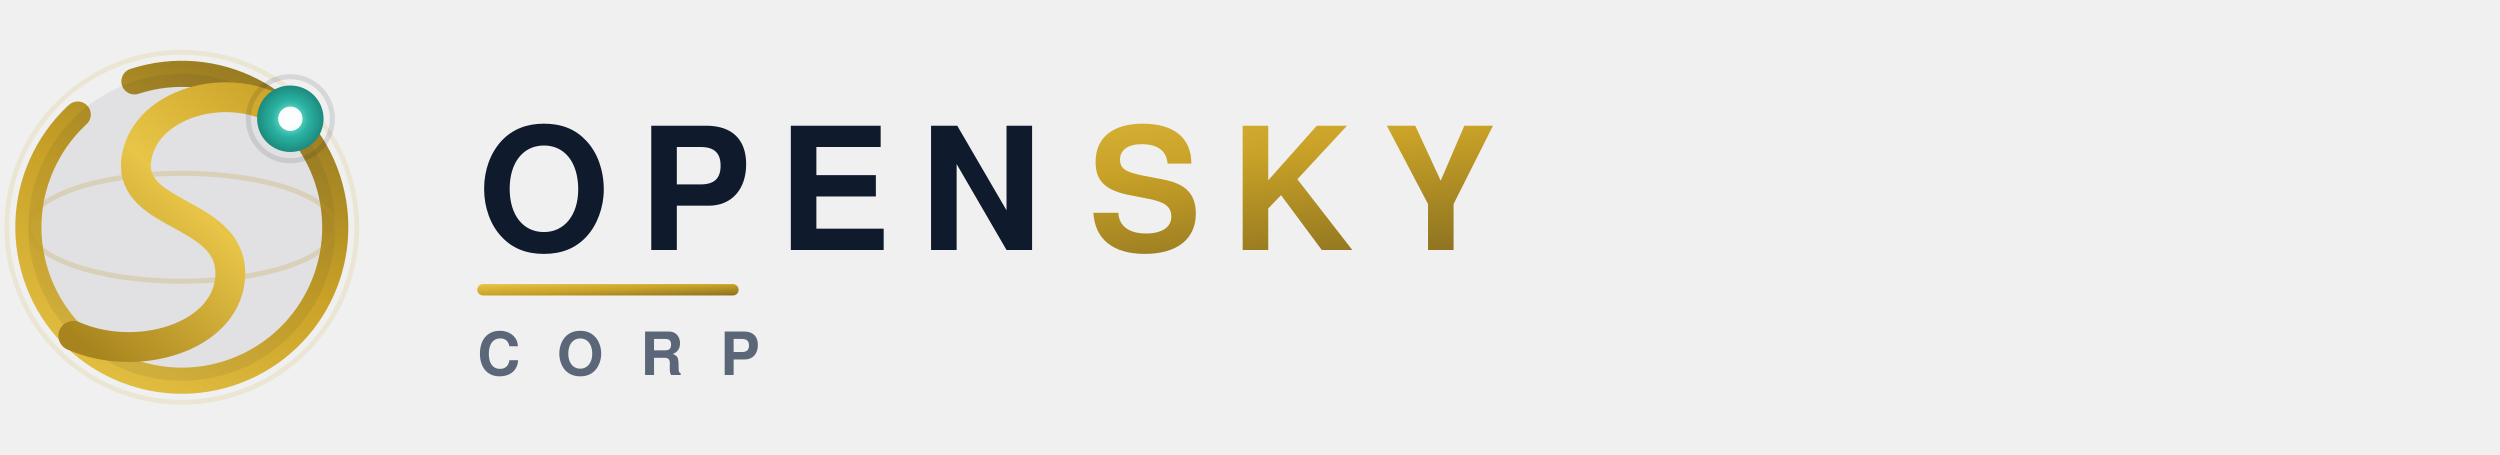
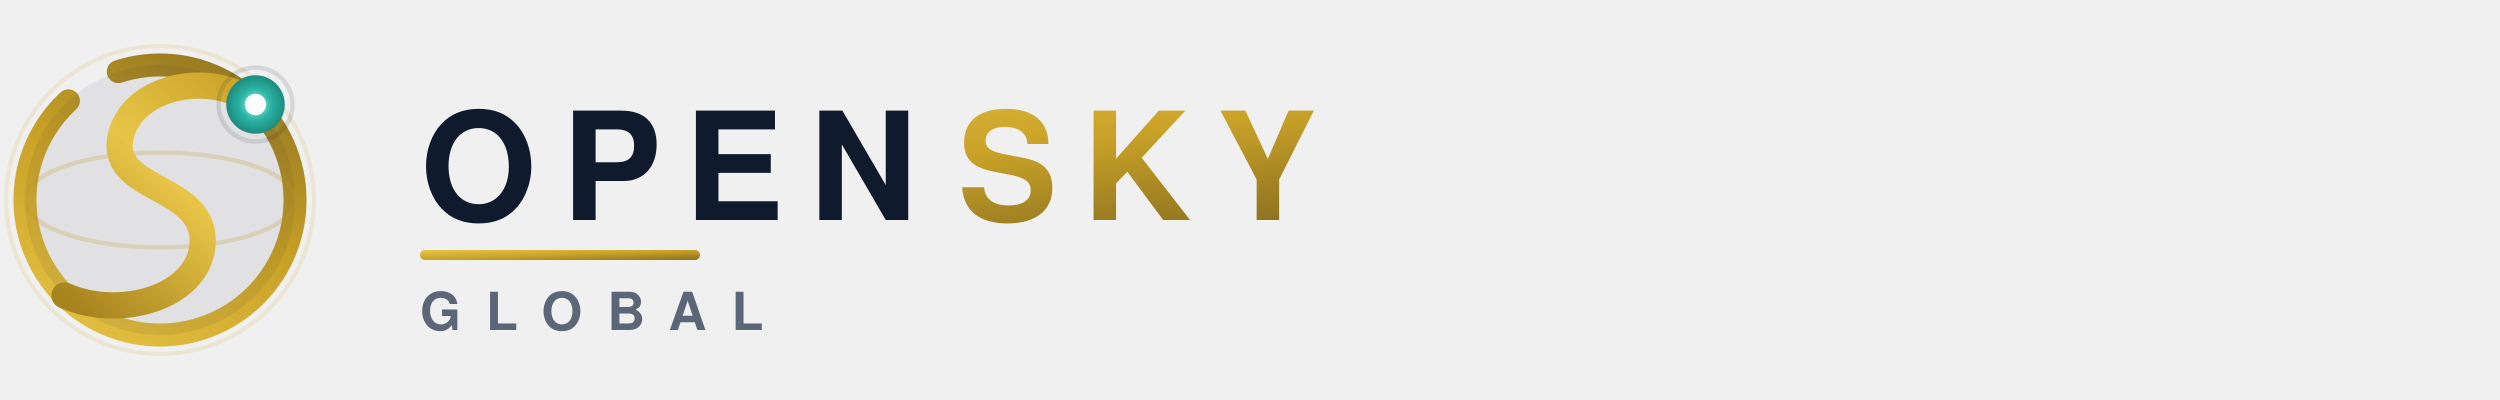
- <svg xmlns="http://www.w3.org/2000/svg" viewBox="0 0 440 80" role="img" aria-label="OpenSky Corp">
+ <svg xmlns="http://www.w3.org/2000/svg" viewBox="0 0 500 80" role="img" aria-label="OpenSky Global">
  <defs>
    <linearGradient id="corp-gold" x1="0" y1="0" x2="1" y2="1">
      <stop offset="0%" stop-color="#E8C547" />
      <stop offset="50%" stop-color="#C9A227" />
      <stop offset="100%" stop-color="#8A7020" />
    </linearGradient>
    <linearGradient id="corp-orbit" x1="14" y1="52" x2="52" y2="10" gradientUnits="userSpaceOnUse">
      <stop offset="0%" stop-color="#A8841E" />
      <stop offset="55%" stop-color="#E8C547" />
      <stop offset="100%" stop-color="#C9A227" />
    </linearGradient>
    <radialGradient id="corp-node" cx="51.1" cy="12.9" r="7" gradientUnits="userSpaceOnUse">
      <stop offset="0%" stop-color="#9AF5E8" />
      <stop offset="45%" stop-color="#2BB3A3" />
      <stop offset="100%" stop-color="#15796D" />
    </radialGradient>
    <clipPath id="corp-globe-clip">
      <circle cx="32" cy="32" r="27" />
    </clipPath>
  </defs>
  <g transform="translate(0 8)">
    <circle cx="32" cy="32" r="30.8" fill="none" stroke="#C9A227" stroke-opacity="0.14" stroke-width="0.85" />
    <circle cx="32" cy="32" r="27" fill="none" stroke="url(#corp-gold)" stroke-width="4.6" stroke-linecap="round" stroke-dasharray="158 12" transform="rotate(-108 32 32)" />
    <ellipse cx="32" cy="32" rx="27" ry="9.5" fill="none" stroke="#C9A227" stroke-opacity="0.22" stroke-width="0.9" clip-path="url(#corp-globe-clip)" />
    <path d="M32 5 A27 27 0 0 1 32 59 A27 27 0 0 1 32 5" fill="#0F1B2D" fill-opacity="0.07" clip-path="url(#corp-globe-clip)" />
    <path d="M51.1 12.9C42 5.5 25.5 9.5 24 20C22.5 30.5 41.5 29 40.5 41C39.6 51.5 24 56 12.9 51.1" fill="none" stroke="url(#corp-orbit)" stroke-width="5.25" stroke-linecap="round" />
    <circle cx="51.1" cy="12.9" r="7.4" fill="none" stroke="#0F1B2D" stroke-opacity="0.12" stroke-width="0.9" />
    <circle cx="51.1" cy="12.9" r="5.85" fill="url(#corp-node)" />
    <circle cx="51.1" cy="12.9" r="2.15" fill="#FFFFFF" fill-opacity="0.96" />
  </g>
  <text x="84" y="44" font-family="Helvetica Neue, Helvetica, Arial, sans-serif" font-size="30" font-weight="600" letter-spacing="5" fill="#0F1B2D">OPEN<tspan dx="8" fill="url(#corp-gold)" font-weight="700">SKY</tspan>
  </text>
-   <rect x="84" y="50" width="46" height="2" rx="1" fill="url(#corp-gold)" />
-   <text x="84" y="66" font-family="Helvetica Neue, Helvetica, Arial, sans-serif" font-size="10.5" font-weight="600" letter-spacing="6.5" fill="#5B6778">CORP</text>
+   <rect x="84" y="50" width="56" height="2" rx="1" fill="url(#corp-gold)" />
+   <text x="84" y="66" font-family="Helvetica Neue, Helvetica, Arial, sans-serif" font-size="10.5" font-weight="600" letter-spacing="5" fill="#5B6778">GLOBAL</text>
</svg>
